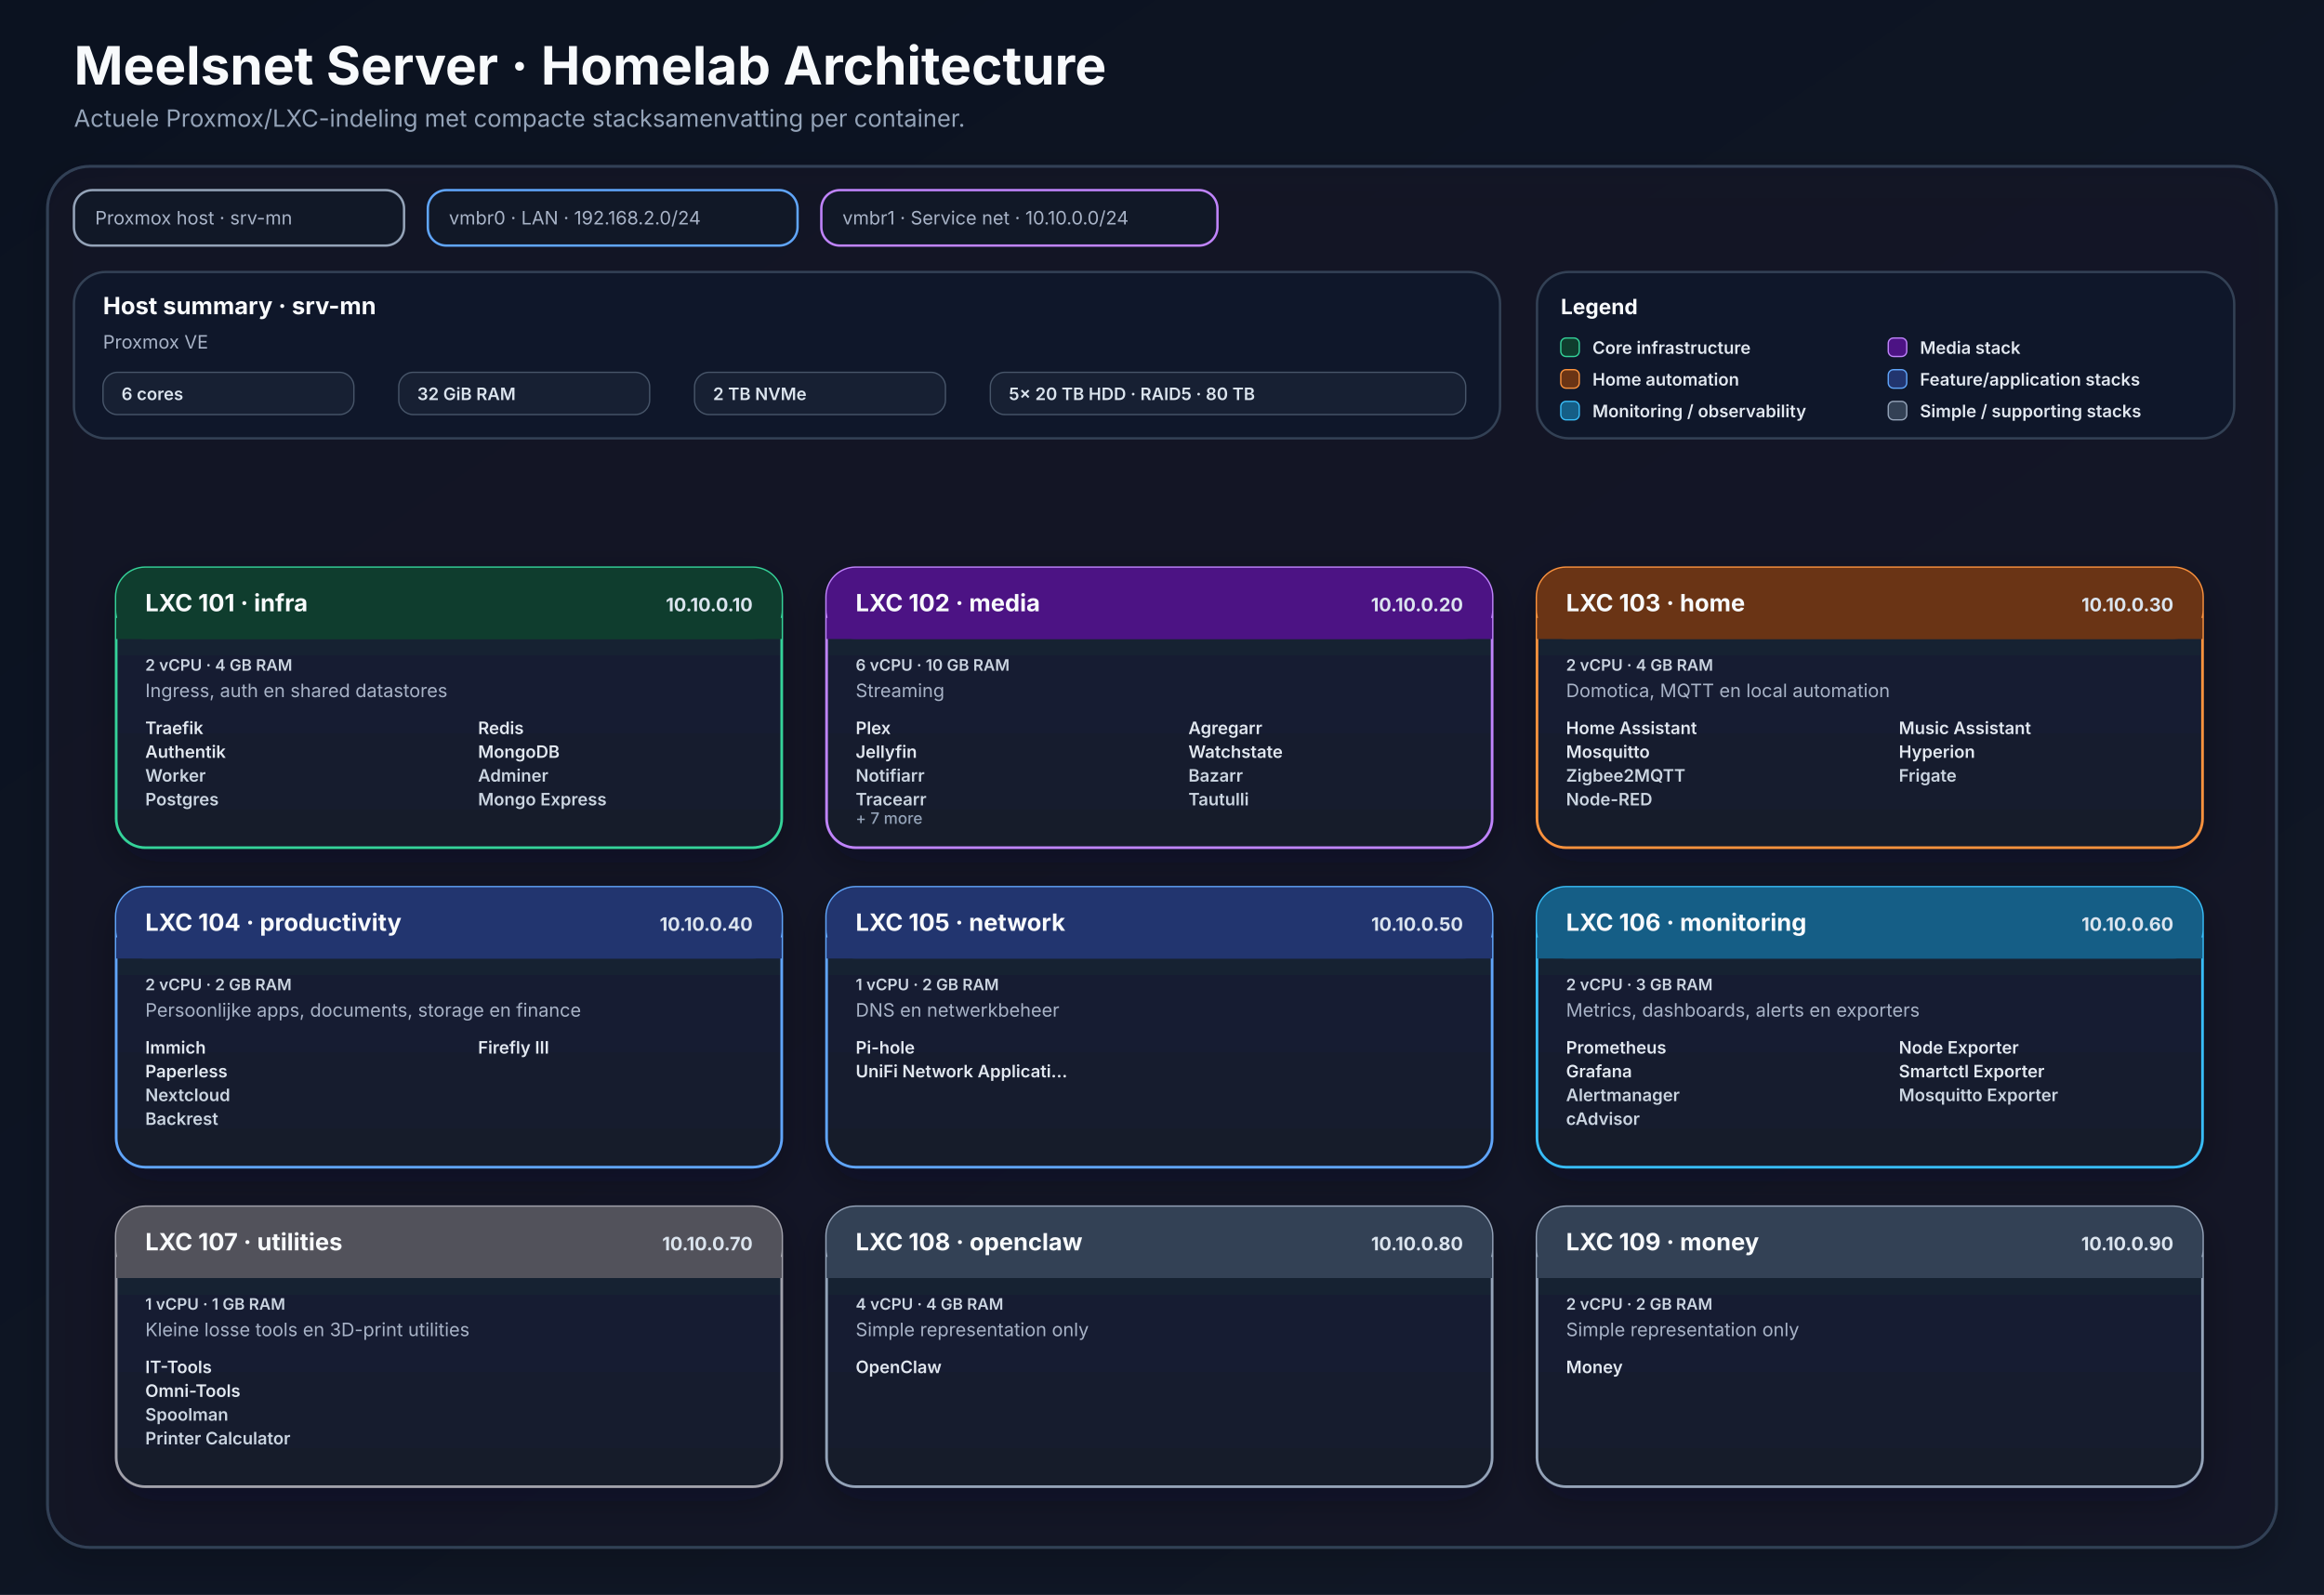
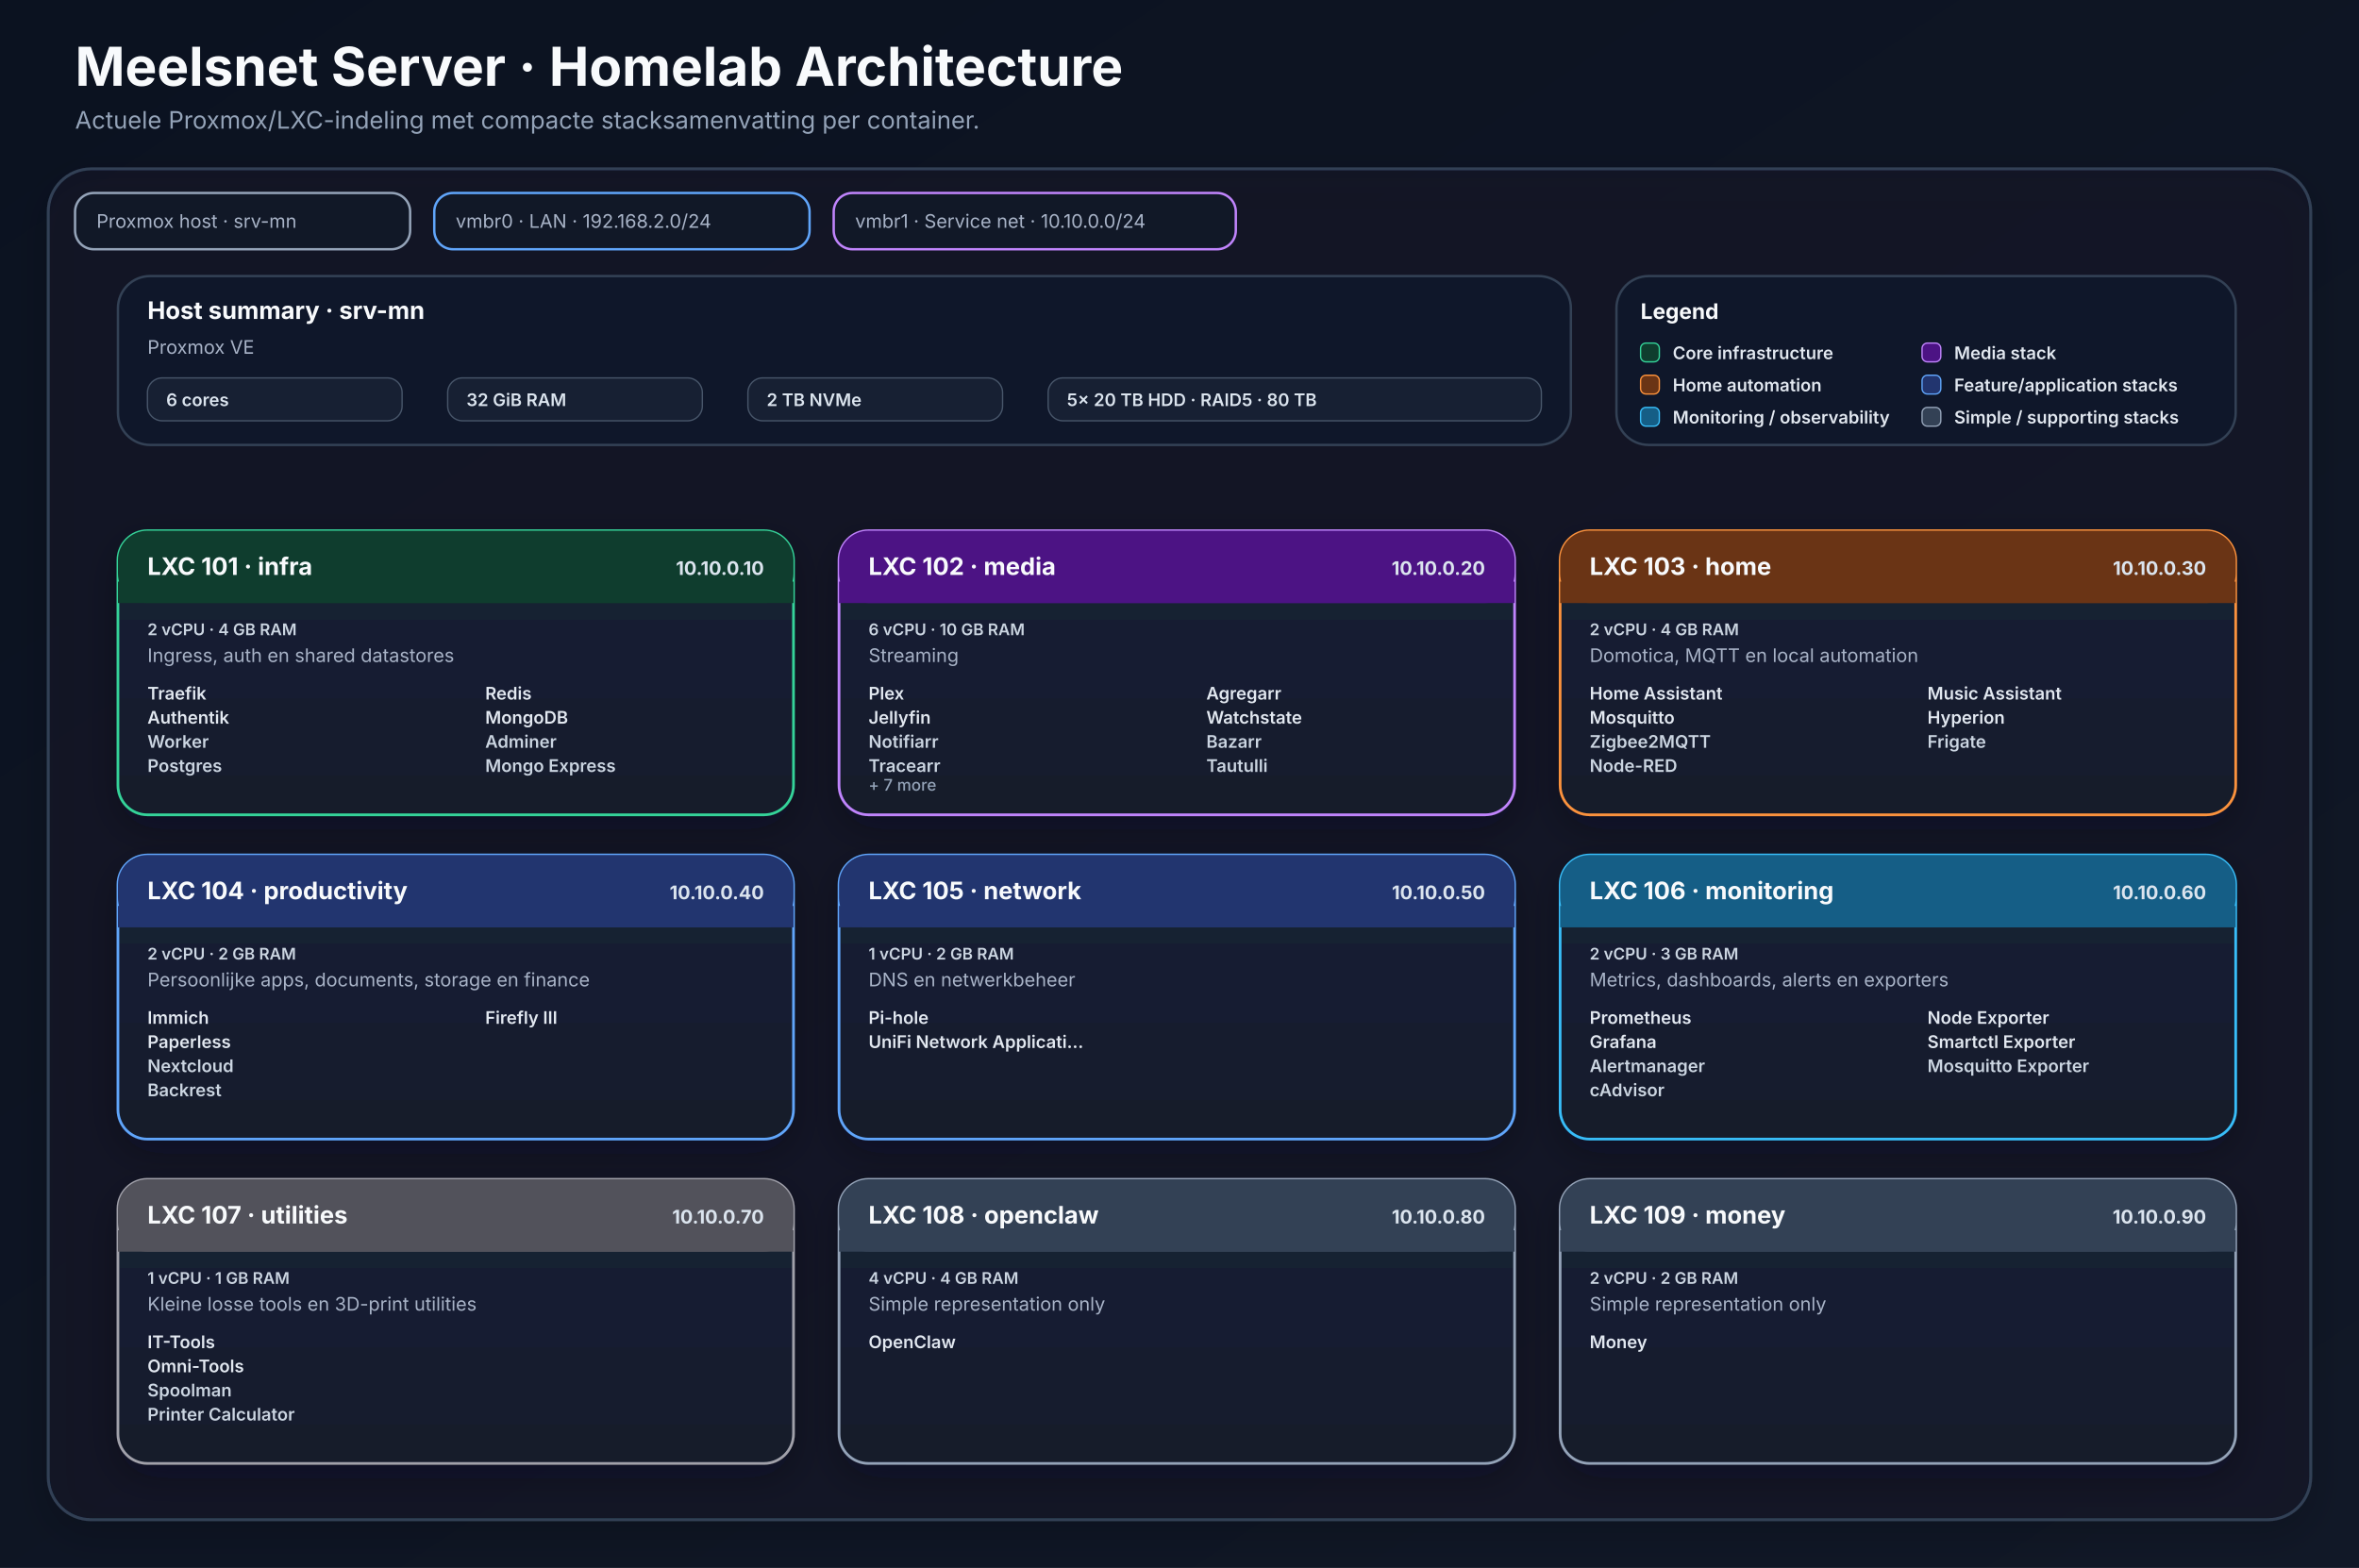
- <svg xmlns="http://www.w3.org/2000/svg" width="1760" height="1208" viewBox="0 0 1760 1208" role="img" aria-labelledby="title desc">
+ <svg xmlns="http://www.w3.org/2000/svg" width="1760" height="1170" viewBox="0 0 1760 1170" role="img" aria-labelledby="title desc">
  <defs>
    <linearGradient id="bg" x1="0" y1="0" x2="1" y2="1">
      <stop offset="0%" stop-color="#0b1220" />
      <stop offset="100%" stop-color="#111827" />
    </linearGradient>
    <linearGradient id="panel" x1="0" y1="0" x2="0" y2="1">
      <stop offset="0%" stop-color="#182236" />
      <stop offset="100%" stop-color="#121a2b" />
    </linearGradient>
    <filter id="shadow" x="-20%" y="-20%" width="140%" height="140%">
      <feDropShadow dx="0" dy="10" stdDeviation="14" flood-color="#020617" flood-opacity="0.28" />
    </filter>
    <style>
      .title1 { font: 700 40px Inter,Segoe UI,Arial,sans-serif; fill: #f8fafc; }
      .subtitle1 { font: 400 18px Inter,Segoe UI,Arial,sans-serif; fill: #94a3b8; }
      .title2 { font: 700 18px Inter,Segoe UI,Arial,sans-serif; fill: #f8fafc; }
      .meta { font: 400 14px Inter,Segoe UI,Arial,sans-serif; fill: #a8b3c7; }
      .specs { font: 600 12px Inter,Segoe UI,Arial,sans-serif; fill: #cbd5e1; }
      .ip { font: 700 14px Inter,Segoe UI,Arial,sans-serif; fill: #dbe4ee; }
      .service { font: 600 13px Inter,Segoe UI,Arial,sans-serif; fill: #e2e8f0; }
      .serviceMuted { font: 600 13px Inter,Segoe UI,Arial,sans-serif; fill: #cbd5e1; }
      .legendTitle { font: 700 16px Inter,Segoe UI,Arial,sans-serif; fill: #f8fafc; }
      .legendText { font: 600 13px Inter,Segoe UI,Arial,sans-serif; fill: #e2e8f0; }
      .hostTitle { font: 700 18px Inter,Segoe UI,Arial,sans-serif; fill: #f8fafc; }
      .hostMeta { font: 600 13px Inter,Segoe UI,Arial,sans-serif; fill: #dbe4ee; }
      .footer { font: 500 12px Inter,Segoe UI,Arial,sans-serif; fill: #94a3b8; }
    </style>
  </defs>
-   <rect width="1760" height="1208" fill="url(#bg)" />
+   <rect width="1760" height="1170" fill="url(#bg)" />
  <text x="56" y="64" class="title1">Meelsnet Server · Homelab Architecture</text>
  <text x="56" y="96" class="subtitle1">Actuele Proxmox/LXC-indeling met compacte stacksamenvatting per container.</text>
-   <rect x="36" y="126" width="1688" height="1046" rx="32" fill="rgba(15,23,42,0.58)" stroke="#334155" stroke-width="2.2" filter="url(#shadow)" />
+   <rect x="36" y="126" width="1688" height="1008" rx="32" fill="rgba(15,23,42,0.58)" stroke="#334155" stroke-width="2.2" filter="url(#shadow)" />
  <rect x="56" y="144" width="250" height="42" rx="14" fill="#111827" stroke="#94a3b8" stroke-width="1.8" />
  <text x="72" y="170" class="meta">Proxmox host · srv-mn</text>
  <rect x="324" y="144" width="280" height="42" rx="14" fill="#111827" stroke="#60a5fa" stroke-width="1.8" />
  <text x="340" y="170" class="meta">vmbr0 · LAN · 192.168.2.0/24</text>
  <rect x="622" y="144" width="300" height="42" rx="14" fill="#111827" stroke="#c084fc" stroke-width="1.8" />
  <text x="638" y="170" class="meta">vmbr1 · Service net · 10.10.0.0/24</text>
-   <rect x="56" y="206" width="1080" height="126" rx="24" fill="#0f172a" stroke="#334155" stroke-width="1.8" />
-   <text x="78" y="238" class="hostTitle">Host summary · srv-mn</text>
-   <text x="78" y="264" class="meta">Proxmox VE</text>
-   <rect x="78" y="282" width="190" height="32" rx="11" fill="#172033" stroke="#475569" />
-   <text x="92" y="303" class="hostMeta">6 cores</text>
-   <rect x="302" y="282" width="190" height="32" rx="11" fill="#172033" stroke="#475569" />
-   <text x="316" y="303" class="hostMeta">32 GiB RAM</text>
-   <rect x="526" y="282" width="190" height="32" rx="11" fill="#172033" stroke="#475569" />
-   <text x="540" y="303" class="hostMeta">2 TB NVMe</text>
-   <rect x="750" y="282" width="360" height="32" rx="11" fill="#172033" stroke="#475569" />
-   <text x="764" y="303" class="hostMeta">5× 20 TB HDD · RAID5 · 80 TB</text>
-   <rect x="1164" y="206" width="528" height="126" rx="24" fill="#0f172a" stroke="#334155" stroke-width="1.8" />
-   <text x="1182" y="238" class="legendTitle">Legend</text>
-   <rect x="1182" y="256" width="14" height="14" rx="4" fill="#0f3d2e" stroke="#34d399" />
-   <text x="1206" y="268" class="legendText">Core infrastructure</text>
-   <rect x="1430" y="256" width="14" height="14" rx="4" fill="#4c1384" stroke="#c084fc" />
-   <text x="1454" y="268" class="legendText">Media stack</text>
-   <rect x="1182" y="280" width="14" height="14" rx="4" fill="#6a3415" stroke="#fb923c" />
-   <text x="1206" y="292" class="legendText">Home automation</text>
-   <rect x="1430" y="280" width="14" height="14" rx="4" fill="#22356f" stroke="#60a5fa" />
-   <text x="1454" y="292" class="legendText">Feature/application stacks</text>
-   <rect x="1182" y="304" width="14" height="14" rx="4" fill="#155e86" stroke="#38bdf8" />
-   <text x="1206" y="316" class="legendText">Monitoring / observability</text>
-   <rect x="1430" y="304" width="14" height="14" rx="4" fill="#334155" stroke="#94a3b8" />
-   <text x="1454" y="316" class="legendText">Simple / supporting stacks</text>
+   <rect x="88" y="206" width="1084" height="126" rx="24" fill="#0f172a" stroke="#334155" stroke-width="1.8" />
+   <text x="110" y="238" class="hostTitle">Host summary · srv-mn</text>
+   <text x="110" y="264" class="meta">Proxmox VE</text>
+   <rect x="110" y="282" width="190" height="32" rx="11" fill="#172033" stroke="#475569" />
+   <text x="124" y="303" class="hostMeta">6 cores</text>
+   <rect x="334" y="282" width="190" height="32" rx="11" fill="#172033" stroke="#475569" />
+   <text x="348" y="303" class="hostMeta">32 GiB RAM</text>
+   <rect x="558" y="282" width="190" height="32" rx="11" fill="#172033" stroke="#475569" />
+   <text x="572" y="303" class="hostMeta">2 TB NVMe</text>
+   <rect x="782" y="282" width="368" height="32" rx="11" fill="#172033" stroke="#475569" />
+   <text x="796" y="303" class="hostMeta">5× 20 TB HDD · RAID5 · 80 TB</text>
+   <rect x="1206" y="206" width="462" height="126" rx="24" fill="#0f172a" stroke="#334155" stroke-width="1.8" />
+   <text x="1224" y="238" class="legendTitle">Legend</text>
+   <rect x="1224" y="256" width="14" height="14" rx="4" fill="#0f3d2e" stroke="#34d399" />
+   <text x="1248" y="268" class="legendText">Core infrastructure</text>
+   <rect x="1434" y="256" width="14" height="14" rx="4" fill="#4c1384" stroke="#c084fc" />
+   <text x="1458" y="268" class="legendText">Media stack</text>
+   <rect x="1224" y="280" width="14" height="14" rx="4" fill="#6a3415" stroke="#fb923c" />
+   <text x="1248" y="292" class="legendText">Home automation</text>
+   <rect x="1434" y="280" width="14" height="14" rx="4" fill="#22356f" stroke="#60a5fa" />
+   <text x="1458" y="292" class="legendText">Feature/application stacks</text>
+   <rect x="1224" y="304" width="14" height="14" rx="4" fill="#155e86" stroke="#38bdf8" />
+   <text x="1248" y="316" class="legendText">Monitoring / observability</text>
+   <rect x="1434" y="304" width="14" height="14" rx="4" fill="#334155" stroke="#94a3b8" />
+   <text x="1458" y="316" class="legendText">Simple / supporting stacks</text>
  <g>
-     <rect x="88" y="430" width="504" height="212" rx="22" fill="url(#panel)" stroke="#34d399" stroke-width="2.0" filter="url(#shadow)" />
-     <rect x="88" y="430" width="504" height="54" rx="22" fill="#0f3d2e" />
-     <rect x="88" y="468" width="504" height="16" fill="#0f3d2e" />
-     <text x="110" y="463" class="title2">LXC 101 · infra</text>
-     <text x="570" y="463" class="ip" text-anchor="end">10.10.0.10</text>
-     <text x="110" y="508" class="specs">2 vCPU · 4 GB RAM</text>
-     <text x="110" y="528" class="meta">Ingress, auth en shared datastores</text>
-     <text x="110" y="556" class="service">Traefik</text>
-     <text x="110" y="574" class="service">Authentik</text>
-     <text x="110" y="592" class="serviceMuted">Worker</text>
-     <text x="110" y="610" class="serviceMuted">Postgres</text>
-     <text x="362" y="556" class="service">Redis</text>
-     <text x="362" y="574" class="service">MongoDB</text>
-     <text x="362" y="592" class="serviceMuted">Adminer</text>
-     <text x="362" y="610" class="serviceMuted">Mongo Express</text>
+     <rect x="88" y="396" width="504" height="212" rx="22" fill="url(#panel)" stroke="#34d399" stroke-width="2.0" filter="url(#shadow)" />
+     <rect x="88" y="396" width="504" height="54" rx="22" fill="#0f3d2e" />
+     <rect x="88" y="434" width="504" height="16" fill="#0f3d2e" />
+     <text x="110" y="429" class="title2">LXC 101 · infra</text>
+     <text x="570" y="429" class="ip" text-anchor="end">10.10.0.10</text>
+     <text x="110" y="474" class="specs">2 vCPU · 4 GB RAM</text>
+     <text x="110" y="494" class="meta">Ingress, auth en shared datastores</text>
+     <text x="110" y="522" class="service">Traefik</text>
+     <text x="110" y="540" class="service">Authentik</text>
+     <text x="110" y="558" class="serviceMuted">Worker</text>
+     <text x="110" y="576" class="serviceMuted">Postgres</text>
+     <text x="362" y="522" class="service">Redis</text>
+     <text x="362" y="540" class="service">MongoDB</text>
+     <text x="362" y="558" class="serviceMuted">Adminer</text>
+     <text x="362" y="576" class="serviceMuted">Mongo Express</text>
  </g>
  <g>
-     <rect x="626" y="430" width="504" height="212" rx="22" fill="url(#panel)" stroke="#c084fc" stroke-width="2.0" filter="url(#shadow)" />
-     <rect x="626" y="430" width="504" height="54" rx="22" fill="#4c1384" />
-     <rect x="626" y="468" width="504" height="16" fill="#4c1384" />
-     <text x="648" y="463" class="title2">LXC 102 · media</text>
-     <text x="1108" y="463" class="ip" text-anchor="end">10.10.0.20</text>
-     <text x="648" y="508" class="specs">6 vCPU · 10 GB RAM</text>
-     <text x="648" y="528" class="meta">Streaming</text>
-     <text x="648" y="556" class="service">Plex</text>
-     <text x="648" y="574" class="service">Jellyfin</text>
-     <text x="648" y="592" class="serviceMuted">Notifiarr</text>
-     <text x="648" y="610" class="serviceMuted">Tracearr</text>
-     <text x="900" y="556" class="service">Agregarr</text>
-     <text x="900" y="574" class="service">Watchstate</text>
-     <text x="900" y="592" class="serviceMuted">Bazarr</text>
-     <text x="900" y="610" class="serviceMuted">Tautulli</text>
-     <text x="648" y="624" class="footer">+ 7 more</text>
+     <rect x="626" y="396" width="504" height="212" rx="22" fill="url(#panel)" stroke="#c084fc" stroke-width="2.0" filter="url(#shadow)" />
+     <rect x="626" y="396" width="504" height="54" rx="22" fill="#4c1384" />
+     <rect x="626" y="434" width="504" height="16" fill="#4c1384" />
+     <text x="648" y="429" class="title2">LXC 102 · media</text>
+     <text x="1108" y="429" class="ip" text-anchor="end">10.10.0.20</text>
+     <text x="648" y="474" class="specs">6 vCPU · 10 GB RAM</text>
+     <text x="648" y="494" class="meta">Streaming</text>
+     <text x="648" y="522" class="service">Plex</text>
+     <text x="648" y="540" class="service">Jellyfin</text>
+     <text x="648" y="558" class="serviceMuted">Notifiarr</text>
+     <text x="648" y="576" class="serviceMuted">Tracearr</text>
+     <text x="900" y="522" class="service">Agregarr</text>
+     <text x="900" y="540" class="service">Watchstate</text>
+     <text x="900" y="558" class="serviceMuted">Bazarr</text>
+     <text x="900" y="576" class="serviceMuted">Tautulli</text>
+     <text x="648" y="590" class="footer">+ 7 more</text>
  </g>
  <g>
-     <rect x="1164" y="430" width="504" height="212" rx="22" fill="url(#panel)" stroke="#fb923c" stroke-width="2.0" filter="url(#shadow)" />
-     <rect x="1164" y="430" width="504" height="54" rx="22" fill="#6a3415" />
-     <rect x="1164" y="468" width="504" height="16" fill="#6a3415" />
-     <text x="1186" y="463" class="title2">LXC 103 · home</text>
-     <text x="1646" y="463" class="ip" text-anchor="end">10.10.0.30</text>
-     <text x="1186" y="508" class="specs">2 vCPU · 4 GB RAM</text>
-     <text x="1186" y="528" class="meta">Domotica, MQTT en local automation</text>
-     <text x="1186" y="556" class="service">Home Assistant</text>
-     <text x="1186" y="574" class="service">Mosquitto</text>
-     <text x="1186" y="592" class="serviceMuted">Zigbee2MQTT</text>
-     <text x="1186" y="610" class="serviceMuted">Node-RED</text>
-     <text x="1438" y="556" class="service">Music Assistant</text>
-     <text x="1438" y="574" class="service">Hyperion</text>
-     <text x="1438" y="592" class="serviceMuted">Frigate</text>
+     <rect x="1164" y="396" width="504" height="212" rx="22" fill="url(#panel)" stroke="#fb923c" stroke-width="2.0" filter="url(#shadow)" />
+     <rect x="1164" y="396" width="504" height="54" rx="22" fill="#6a3415" />
+     <rect x="1164" y="434" width="504" height="16" fill="#6a3415" />
+     <text x="1186" y="429" class="title2">LXC 103 · home</text>
+     <text x="1646" y="429" class="ip" text-anchor="end">10.10.0.30</text>
+     <text x="1186" y="474" class="specs">2 vCPU · 4 GB RAM</text>
+     <text x="1186" y="494" class="meta">Domotica, MQTT en local automation</text>
+     <text x="1186" y="522" class="service">Home Assistant</text>
+     <text x="1186" y="540" class="service">Mosquitto</text>
+     <text x="1186" y="558" class="serviceMuted">Zigbee2MQTT</text>
+     <text x="1186" y="576" class="serviceMuted">Node-RED</text>
+     <text x="1438" y="522" class="service">Music Assistant</text>
+     <text x="1438" y="540" class="service">Hyperion</text>
+     <text x="1438" y="558" class="serviceMuted">Frigate</text>
  </g>
  <g>
-     <rect x="88" y="672" width="504" height="212" rx="22" fill="url(#panel)" stroke="#60a5fa" stroke-width="2.0" filter="url(#shadow)" />
-     <rect x="88" y="672" width="504" height="54" rx="22" fill="#22356f" />
-     <rect x="88" y="710" width="504" height="16" fill="#22356f" />
-     <text x="110" y="705" class="title2">LXC 104 · productivity</text>
-     <text x="570" y="705" class="ip" text-anchor="end">10.10.0.40</text>
-     <text x="110" y="750" class="specs">2 vCPU · 2 GB RAM</text>
-     <text x="110" y="770" class="meta">Persoonlijke apps, documents, storage en finance</text>
-     <text x="110" y="798" class="service">Immich</text>
-     <text x="110" y="816" class="service">Paperless</text>
-     <text x="110" y="834" class="serviceMuted">Nextcloud</text>
-     <text x="110" y="852" class="serviceMuted">Backrest</text>
-     <text x="362" y="798" class="service">Firefly III</text>
+     <rect x="88" y="638" width="504" height="212" rx="22" fill="url(#panel)" stroke="#60a5fa" stroke-width="2.0" filter="url(#shadow)" />
+     <rect x="88" y="638" width="504" height="54" rx="22" fill="#22356f" />
+     <rect x="88" y="676" width="504" height="16" fill="#22356f" />
+     <text x="110" y="671" class="title2">LXC 104 · productivity</text>
+     <text x="570" y="671" class="ip" text-anchor="end">10.10.0.40</text>
+     <text x="110" y="716" class="specs">2 vCPU · 2 GB RAM</text>
+     <text x="110" y="736" class="meta">Persoonlijke apps, documents, storage en finance</text>
+     <text x="110" y="764" class="service">Immich</text>
+     <text x="110" y="782" class="service">Paperless</text>
+     <text x="110" y="800" class="serviceMuted">Nextcloud</text>
+     <text x="110" y="818" class="serviceMuted">Backrest</text>
+     <text x="362" y="764" class="service">Firefly III</text>
  </g>
  <g>
-     <rect x="626" y="672" width="504" height="212" rx="22" fill="url(#panel)" stroke="#60a5fa" stroke-width="2.0" filter="url(#shadow)" />
-     <rect x="626" y="672" width="504" height="54" rx="22" fill="#22356f" />
-     <rect x="626" y="710" width="504" height="16" fill="#22356f" />
-     <text x="648" y="705" class="title2">LXC 105 · network</text>
-     <text x="1108" y="705" class="ip" text-anchor="end">10.10.0.50</text>
-     <text x="648" y="750" class="specs">1 vCPU · 2 GB RAM</text>
-     <text x="648" y="770" class="meta">DNS en netwerkbeheer</text>
-     <text x="648" y="798" class="service">Pi-hole</text>
-     <text x="648" y="816" class="service">UniFi Network Applicati…</text>
+     <rect x="626" y="638" width="504" height="212" rx="22" fill="url(#panel)" stroke="#60a5fa" stroke-width="2.0" filter="url(#shadow)" />
+     <rect x="626" y="638" width="504" height="54" rx="22" fill="#22356f" />
+     <rect x="626" y="676" width="504" height="16" fill="#22356f" />
+     <text x="648" y="671" class="title2">LXC 105 · network</text>
+     <text x="1108" y="671" class="ip" text-anchor="end">10.10.0.50</text>
+     <text x="648" y="716" class="specs">1 vCPU · 2 GB RAM</text>
+     <text x="648" y="736" class="meta">DNS en netwerkbeheer</text>
+     <text x="648" y="764" class="service">Pi-hole</text>
+     <text x="648" y="782" class="service">UniFi Network Applicati…</text>
  </g>
  <g>
-     <rect x="1164" y="672" width="504" height="212" rx="22" fill="url(#panel)" stroke="#38bdf8" stroke-width="2.0" filter="url(#shadow)" />
-     <rect x="1164" y="672" width="504" height="54" rx="22" fill="#155e86" />
-     <rect x="1164" y="710" width="504" height="16" fill="#155e86" />
-     <text x="1186" y="705" class="title2">LXC 106 · monitoring</text>
-     <text x="1646" y="705" class="ip" text-anchor="end">10.10.0.60</text>
-     <text x="1186" y="750" class="specs">2 vCPU · 3 GB RAM</text>
-     <text x="1186" y="770" class="meta">Metrics, dashboards, alerts en exporters</text>
-     <text x="1186" y="798" class="service">Prometheus</text>
-     <text x="1186" y="816" class="service">Grafana</text>
-     <text x="1186" y="834" class="serviceMuted">Alertmanager</text>
-     <text x="1186" y="852" class="serviceMuted">cAdvisor</text>
-     <text x="1438" y="798" class="service">Node Exporter</text>
-     <text x="1438" y="816" class="service">Smartctl Exporter</text>
-     <text x="1438" y="834" class="serviceMuted">Mosquitto Exporter</text>
+     <rect x="1164" y="638" width="504" height="212" rx="22" fill="url(#panel)" stroke="#38bdf8" stroke-width="2.0" filter="url(#shadow)" />
+     <rect x="1164" y="638" width="504" height="54" rx="22" fill="#155e86" />
+     <rect x="1164" y="676" width="504" height="16" fill="#155e86" />
+     <text x="1186" y="671" class="title2">LXC 106 · monitoring</text>
+     <text x="1646" y="671" class="ip" text-anchor="end">10.10.0.60</text>
+     <text x="1186" y="716" class="specs">2 vCPU · 3 GB RAM</text>
+     <text x="1186" y="736" class="meta">Metrics, dashboards, alerts en exporters</text>
+     <text x="1186" y="764" class="service">Prometheus</text>
+     <text x="1186" y="782" class="service">Grafana</text>
+     <text x="1186" y="800" class="serviceMuted">Alertmanager</text>
+     <text x="1186" y="818" class="serviceMuted">cAdvisor</text>
+     <text x="1438" y="764" class="service">Node Exporter</text>
+     <text x="1438" y="782" class="service">Smartctl Exporter</text>
+     <text x="1438" y="800" class="serviceMuted">Mosquitto Exporter</text>
  </g>
  <g>
-     <rect x="88" y="914" width="504" height="212" rx="22" fill="url(#panel)" stroke="#a1a1aa" stroke-width="2.0" filter="url(#shadow)" />
-     <rect x="88" y="914" width="504" height="54" rx="22" fill="#52525b" />
-     <rect x="88" y="952" width="504" height="16" fill="#52525b" />
-     <text x="110" y="947" class="title2">LXC 107 · utilities</text>
-     <text x="570" y="947" class="ip" text-anchor="end">10.10.0.70</text>
-     <text x="110" y="992" class="specs">1 vCPU · 1 GB RAM</text>
-     <text x="110" y="1012" class="meta">Kleine losse tools en 3D-print utilities</text>
-     <text x="110" y="1040" class="service">IT-Tools</text>
-     <text x="110" y="1058" class="service">Omni-Tools</text>
-     <text x="110" y="1076" class="serviceMuted">Spoolman</text>
-     <text x="110" y="1094" class="serviceMuted">Printer Calculator</text>
+     <rect x="88" y="880" width="504" height="212" rx="22" fill="url(#panel)" stroke="#a1a1aa" stroke-width="2.0" filter="url(#shadow)" />
+     <rect x="88" y="880" width="504" height="54" rx="22" fill="#52525b" />
+     <rect x="88" y="918" width="504" height="16" fill="#52525b" />
+     <text x="110" y="913" class="title2">LXC 107 · utilities</text>
+     <text x="570" y="913" class="ip" text-anchor="end">10.10.0.70</text>
+     <text x="110" y="958" class="specs">1 vCPU · 1 GB RAM</text>
+     <text x="110" y="978" class="meta">Kleine losse tools en 3D-print utilities</text>
+     <text x="110" y="1006" class="service">IT-Tools</text>
+     <text x="110" y="1024" class="service">Omni-Tools</text>
+     <text x="110" y="1042" class="serviceMuted">Spoolman</text>
+     <text x="110" y="1060" class="serviceMuted">Printer Calculator</text>
  </g>
  <g>
-     <rect x="626" y="914" width="504" height="212" rx="22" fill="url(#panel)" stroke="#94a3b8" stroke-width="2.0" filter="url(#shadow)" />
-     <rect x="626" y="914" width="504" height="54" rx="22" fill="#334155" />
-     <rect x="626" y="952" width="504" height="16" fill="#334155" />
-     <text x="648" y="947" class="title2">LXC 108 · openclaw</text>
-     <text x="1108" y="947" class="ip" text-anchor="end">10.10.0.80</text>
-     <text x="648" y="992" class="specs">4 vCPU · 4 GB RAM</text>
-     <text x="648" y="1012" class="meta">Simple representation only</text>
-     <text x="648" y="1040" class="service">OpenClaw</text>
+     <rect x="626" y="880" width="504" height="212" rx="22" fill="url(#panel)" stroke="#94a3b8" stroke-width="2.0" filter="url(#shadow)" />
+     <rect x="626" y="880" width="504" height="54" rx="22" fill="#334155" />
+     <rect x="626" y="918" width="504" height="16" fill="#334155" />
+     <text x="648" y="913" class="title2">LXC 108 · openclaw</text>
+     <text x="1108" y="913" class="ip" text-anchor="end">10.10.0.80</text>
+     <text x="648" y="958" class="specs">4 vCPU · 4 GB RAM</text>
+     <text x="648" y="978" class="meta">Simple representation only</text>
+     <text x="648" y="1006" class="service">OpenClaw</text>
  </g>
  <g>
-     <rect x="1164" y="914" width="504" height="212" rx="22" fill="url(#panel)" stroke="#94a3b8" stroke-width="2.0" filter="url(#shadow)" />
-     <rect x="1164" y="914" width="504" height="54" rx="22" fill="#334155" />
-     <rect x="1164" y="952" width="504" height="16" fill="#334155" />
-     <text x="1186" y="947" class="title2">LXC 109 · money</text>
-     <text x="1646" y="947" class="ip" text-anchor="end">10.10.0.90</text>
-     <text x="1186" y="992" class="specs">2 vCPU · 2 GB RAM</text>
-     <text x="1186" y="1012" class="meta">Simple representation only</text>
-     <text x="1186" y="1040" class="service">Money</text>
+     <rect x="1164" y="880" width="504" height="212" rx="22" fill="url(#panel)" stroke="#94a3b8" stroke-width="2.0" filter="url(#shadow)" />
+     <rect x="1164" y="880" width="504" height="54" rx="22" fill="#334155" />
+     <rect x="1164" y="918" width="504" height="16" fill="#334155" />
+     <text x="1186" y="913" class="title2">LXC 109 · money</text>
+     <text x="1646" y="913" class="ip" text-anchor="end">10.10.0.90</text>
+     <text x="1186" y="958" class="specs">2 vCPU · 2 GB RAM</text>
+     <text x="1186" y="978" class="meta">Simple representation only</text>
+     <text x="1186" y="1006" class="service">Money</text>
  </g>
</svg>
